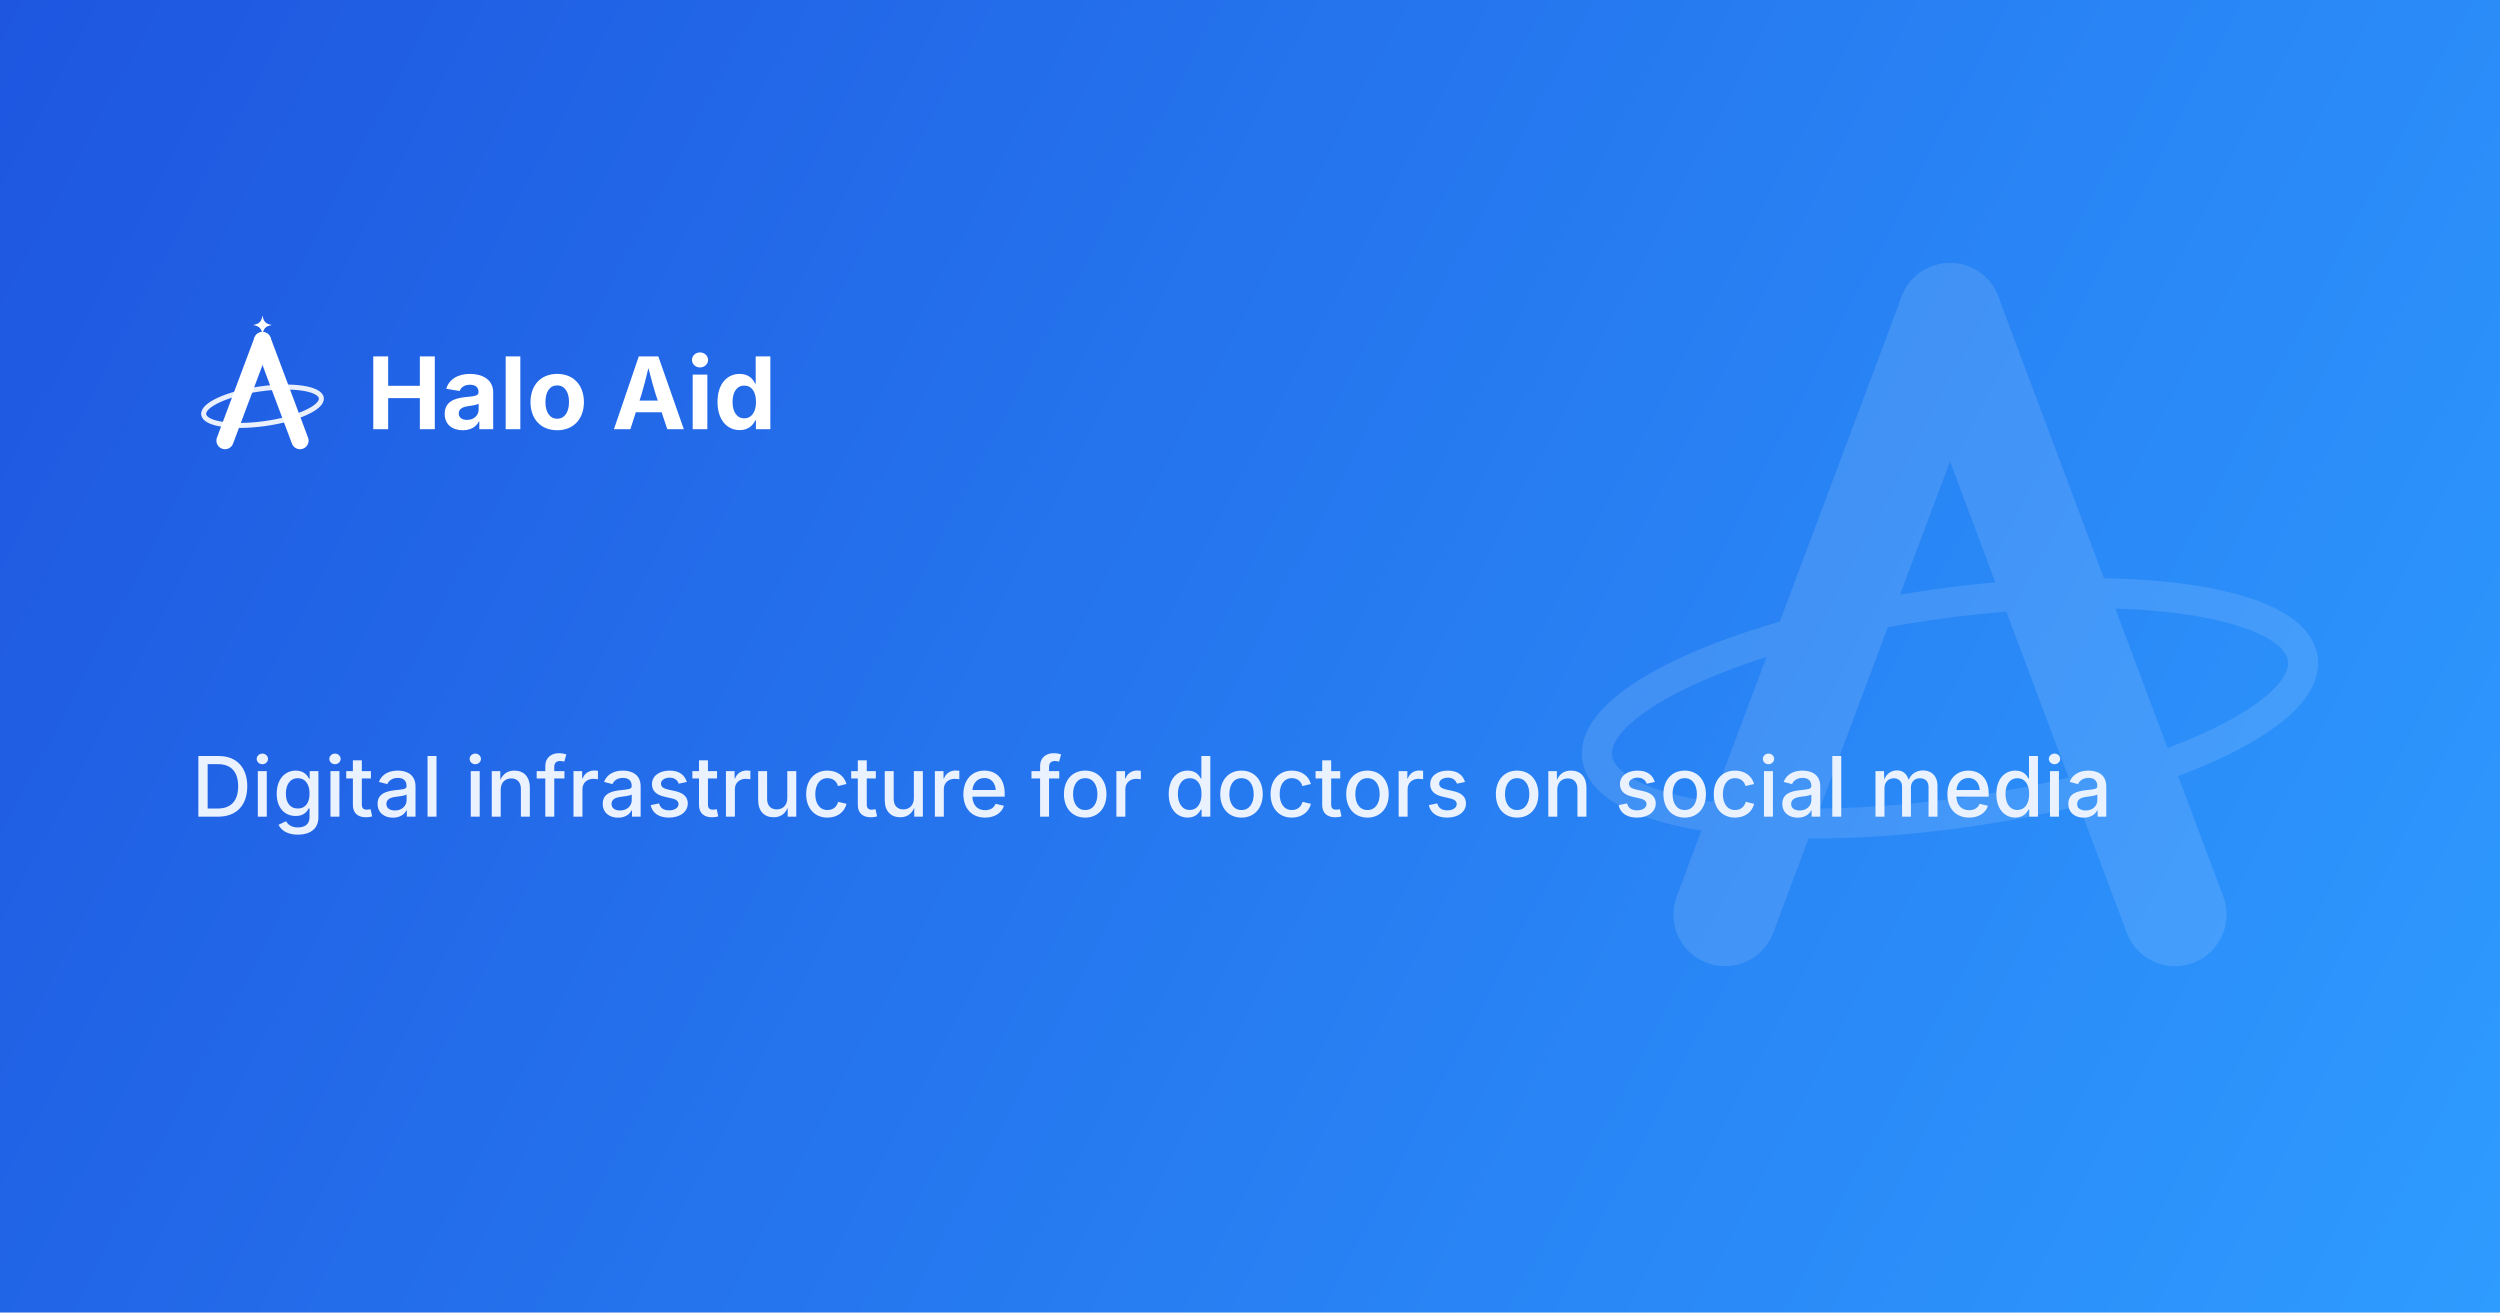
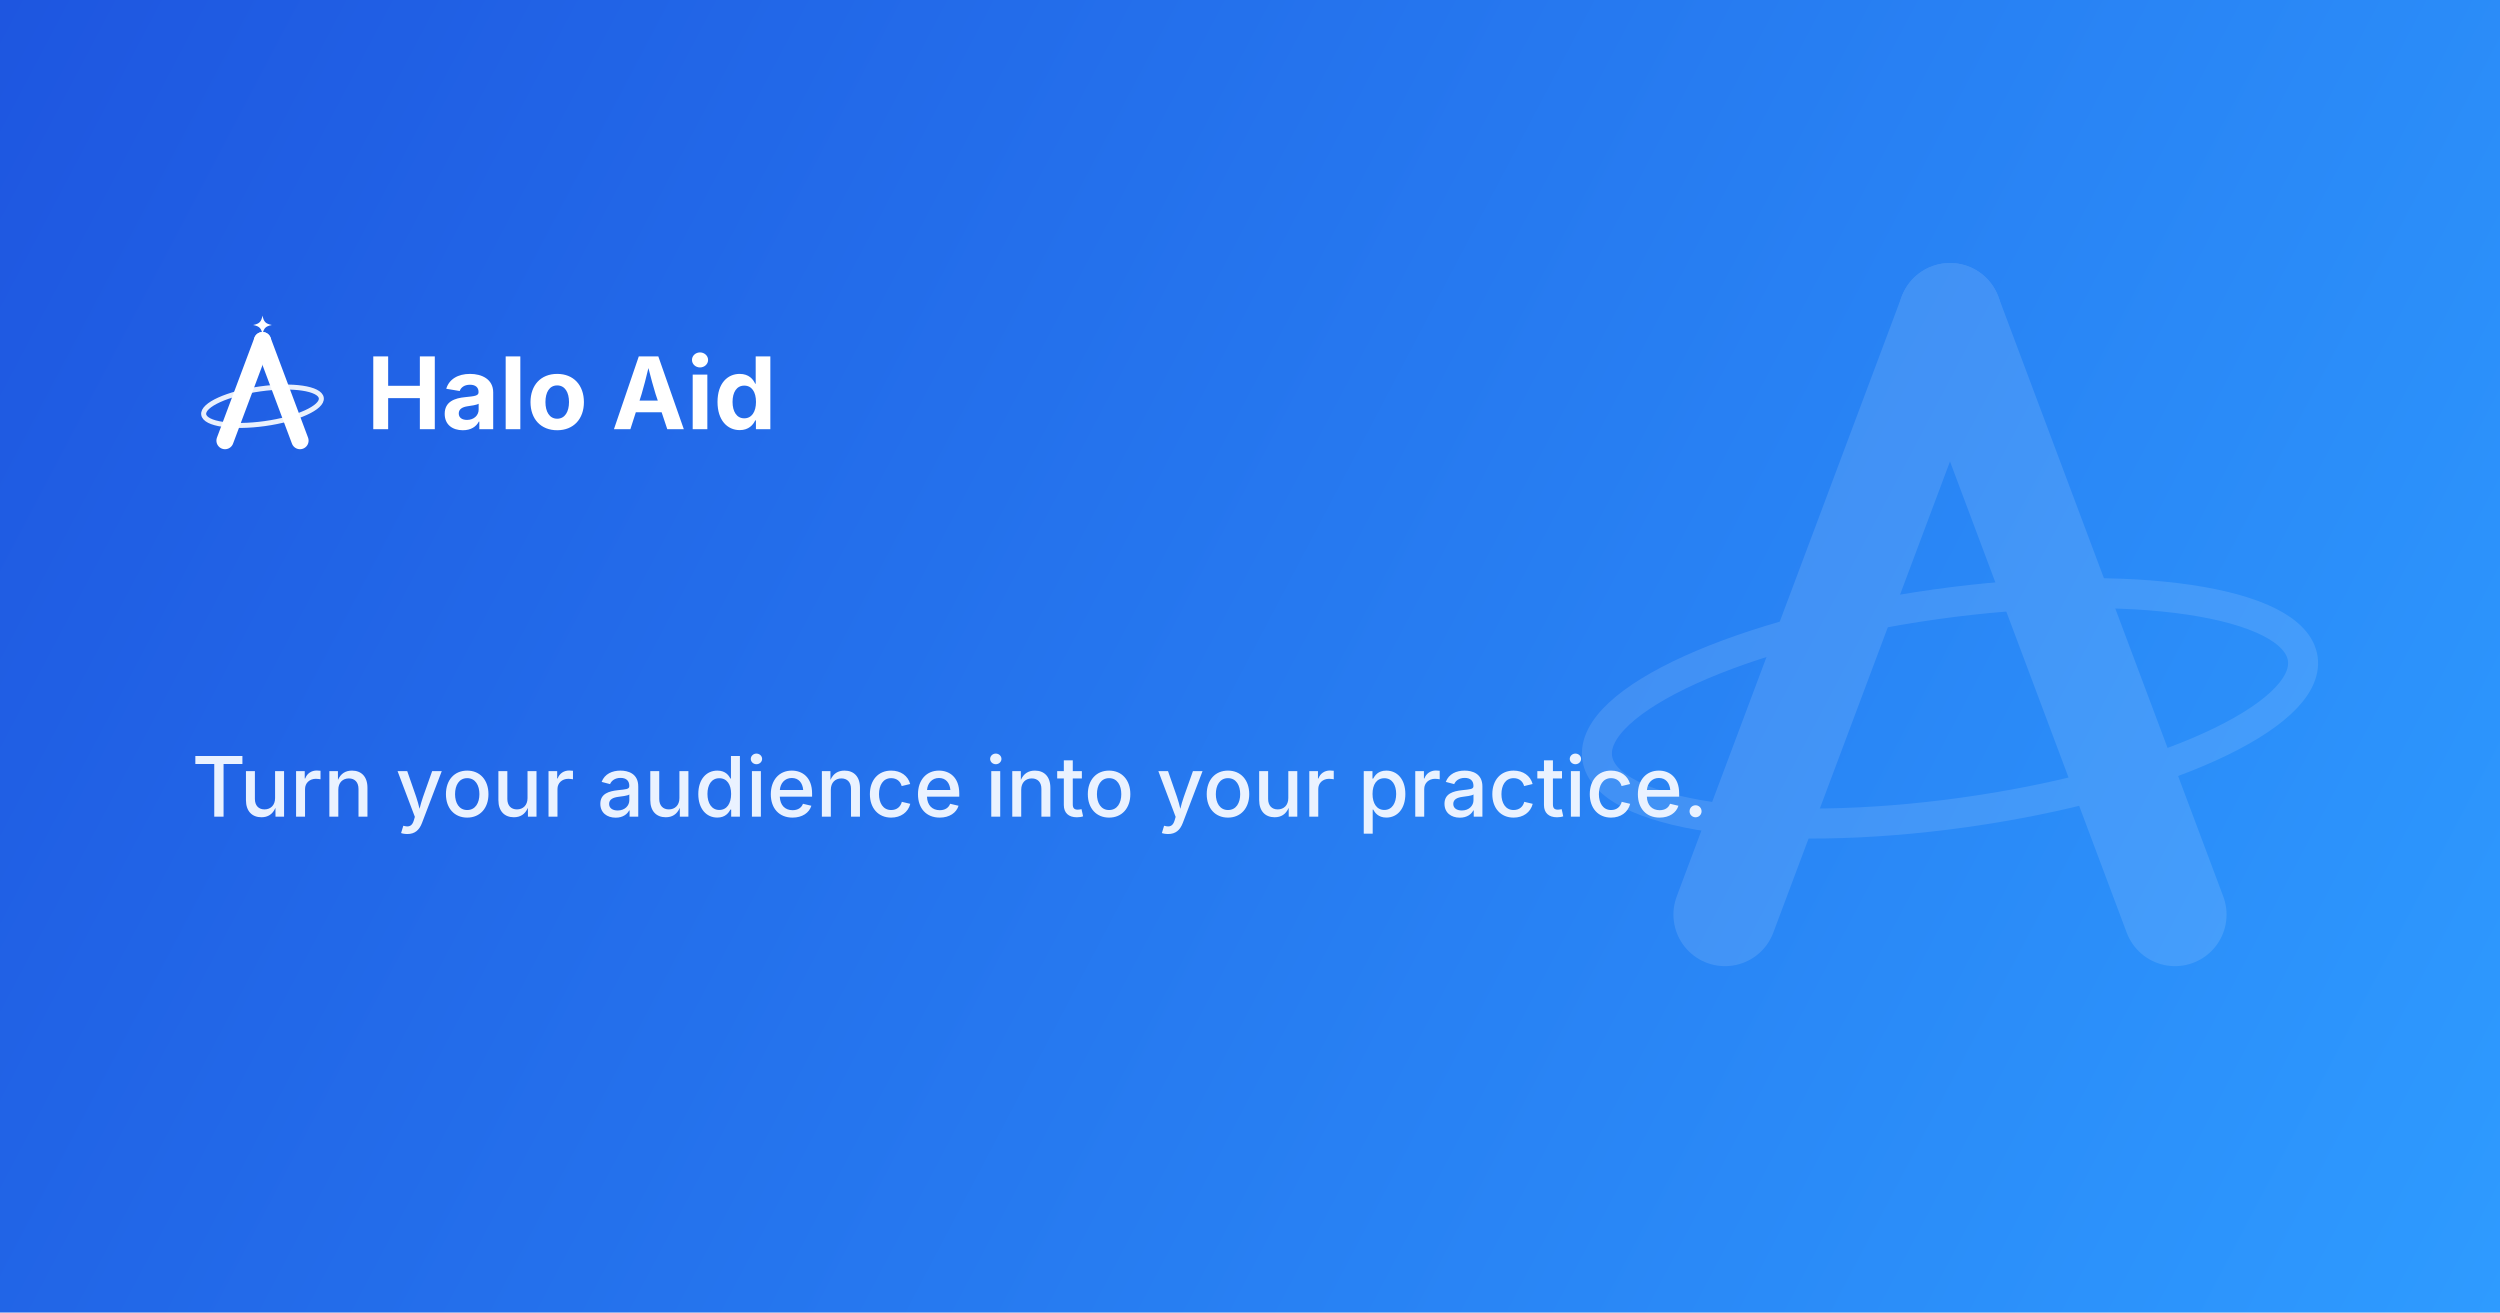
<svg xmlns="http://www.w3.org/2000/svg" viewBox="0 0 1200 630" fill="none" role="img" aria-label="Halo Aid">
  <defs>
    <linearGradient id="ogBgLegacy" x1="0" y1="0" x2="1200" y2="630" gradientUnits="userSpaceOnUse">
      <stop offset="0" stop-color="#1E56E0" />
      <stop offset="1" stop-color="#2E9BFF" />
    </linearGradient>
  </defs>
  <rect width="1200" height="630" fill="url(#ogBgLegacy)" />
  <g opacity="0.12" transform="translate(720,70) scale(9)">
    <ellipse cx="24" cy="30" rx="19" ry="5.6" transform="rotate(-8 24 30)" stroke="#ffffff" stroke-width="1.6" />
    <path d="M24 9 L12 41" stroke="#ffffff" stroke-width="5.5" stroke-linecap="round" />
    <path d="M24 9 L36 41" stroke="#ffffff" stroke-width="5.5" stroke-linecap="round" />
  </g>
  <g transform="translate(90,150)">
    <g transform="scale(1.5)">
      <ellipse cx="24" cy="30" rx="19" ry="5.6" transform="rotate(-8 24 30)" stroke="#ffffff" stroke-width="1.6" opacity="0.9" />
      <path d="M24 9 L12 41" stroke="#ffffff" stroke-width="5.5" stroke-linecap="round" />
      <path d="M24 9 L36 41" stroke="#ffffff" stroke-width="5.5" stroke-linecap="round" />
      <path d="M24 1 C24.4 3 25 3.6 27 4 C25 4.4 24.4 5 24 7 C23.6 5 23 4.4 21 4 C23 3.6 23.6 3 24 1 Z" fill="#ffffff" />
    </g>
    <text x="86" y="56" font-family="Inter, ui-sans-serif, system-ui, sans-serif" font-size="48" font-weight="700" fill="#ffffff">Halo Aid</text>
  </g>
-   <text x="92" y="392" font-family="Inter, ui-sans-serif, system-ui, sans-serif" font-size="40" font-weight="500" fill="#EAF2FF">Digital infrastructure for doctors on social media</text>
+   <text x="92" y="392" font-family="Inter, ui-sans-serif, system-ui, sans-serif" font-size="40" font-weight="500" fill="#EAF2FF">Turn your audience into your practice.</text>
</svg>
